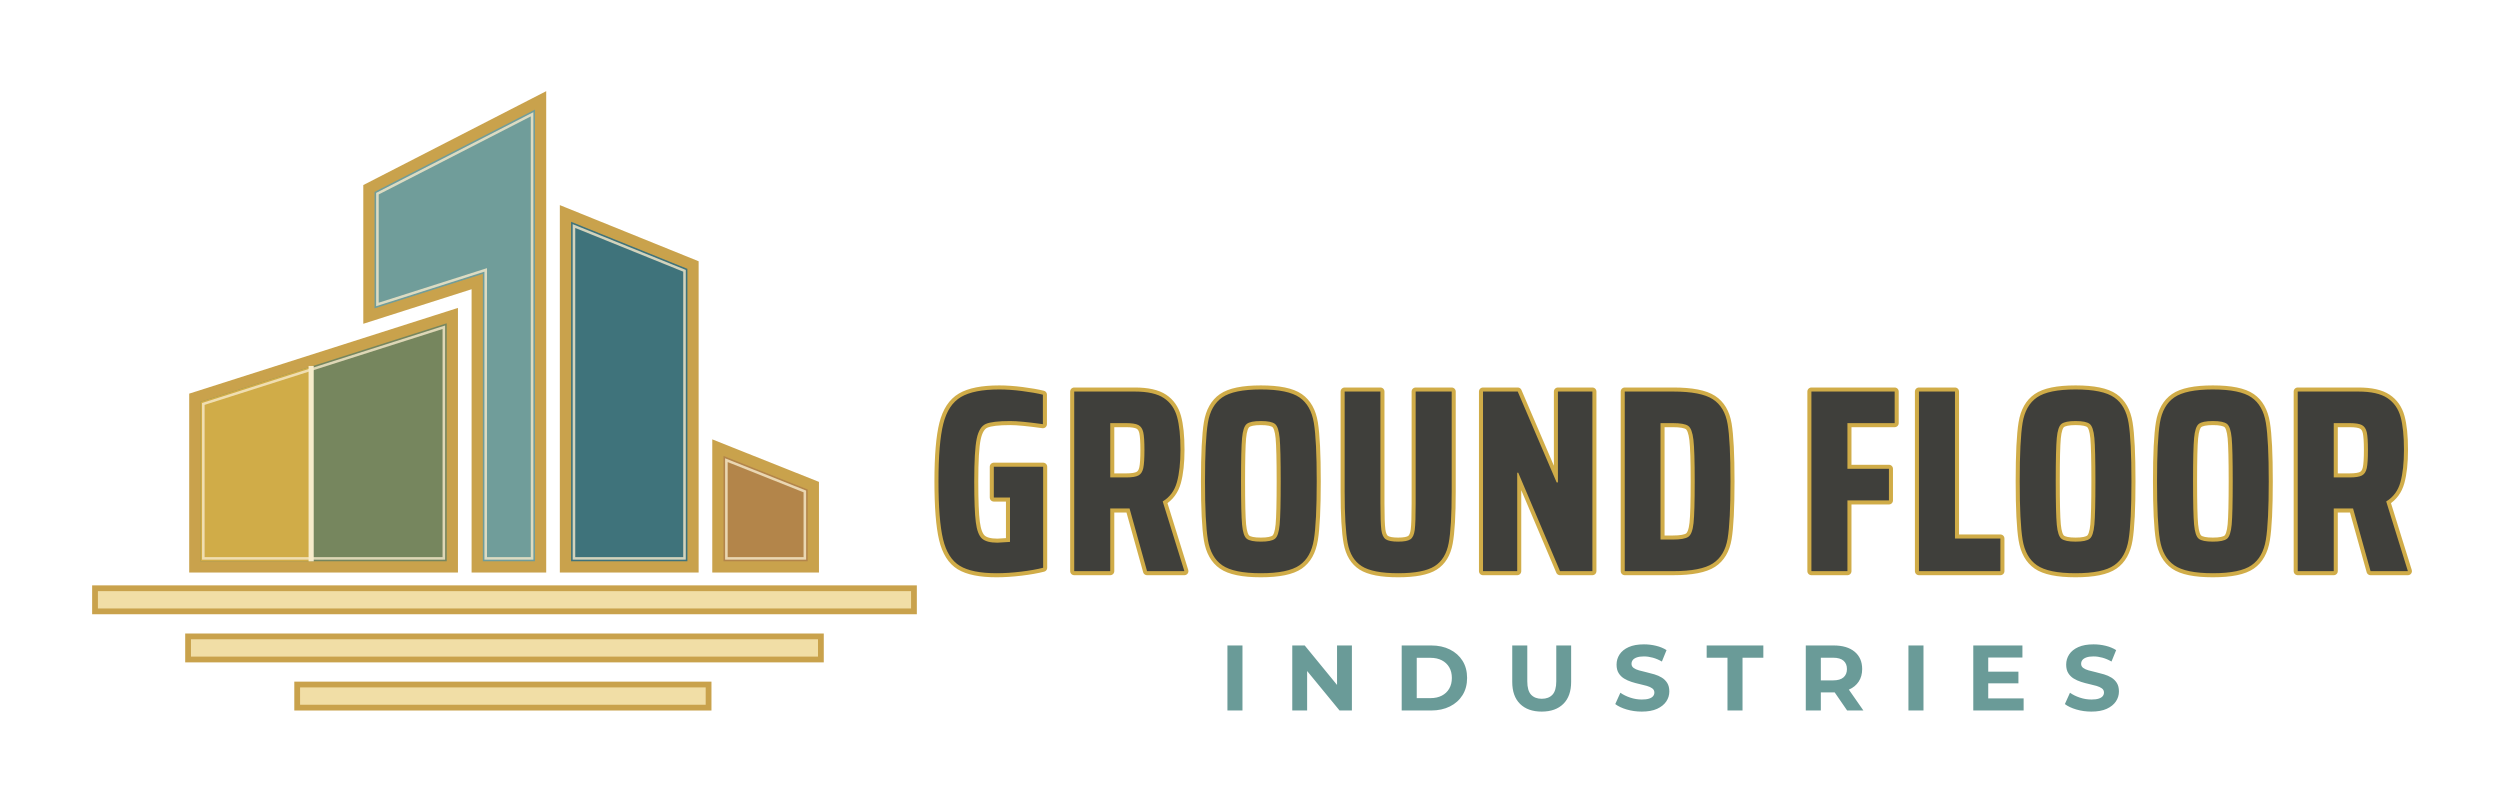
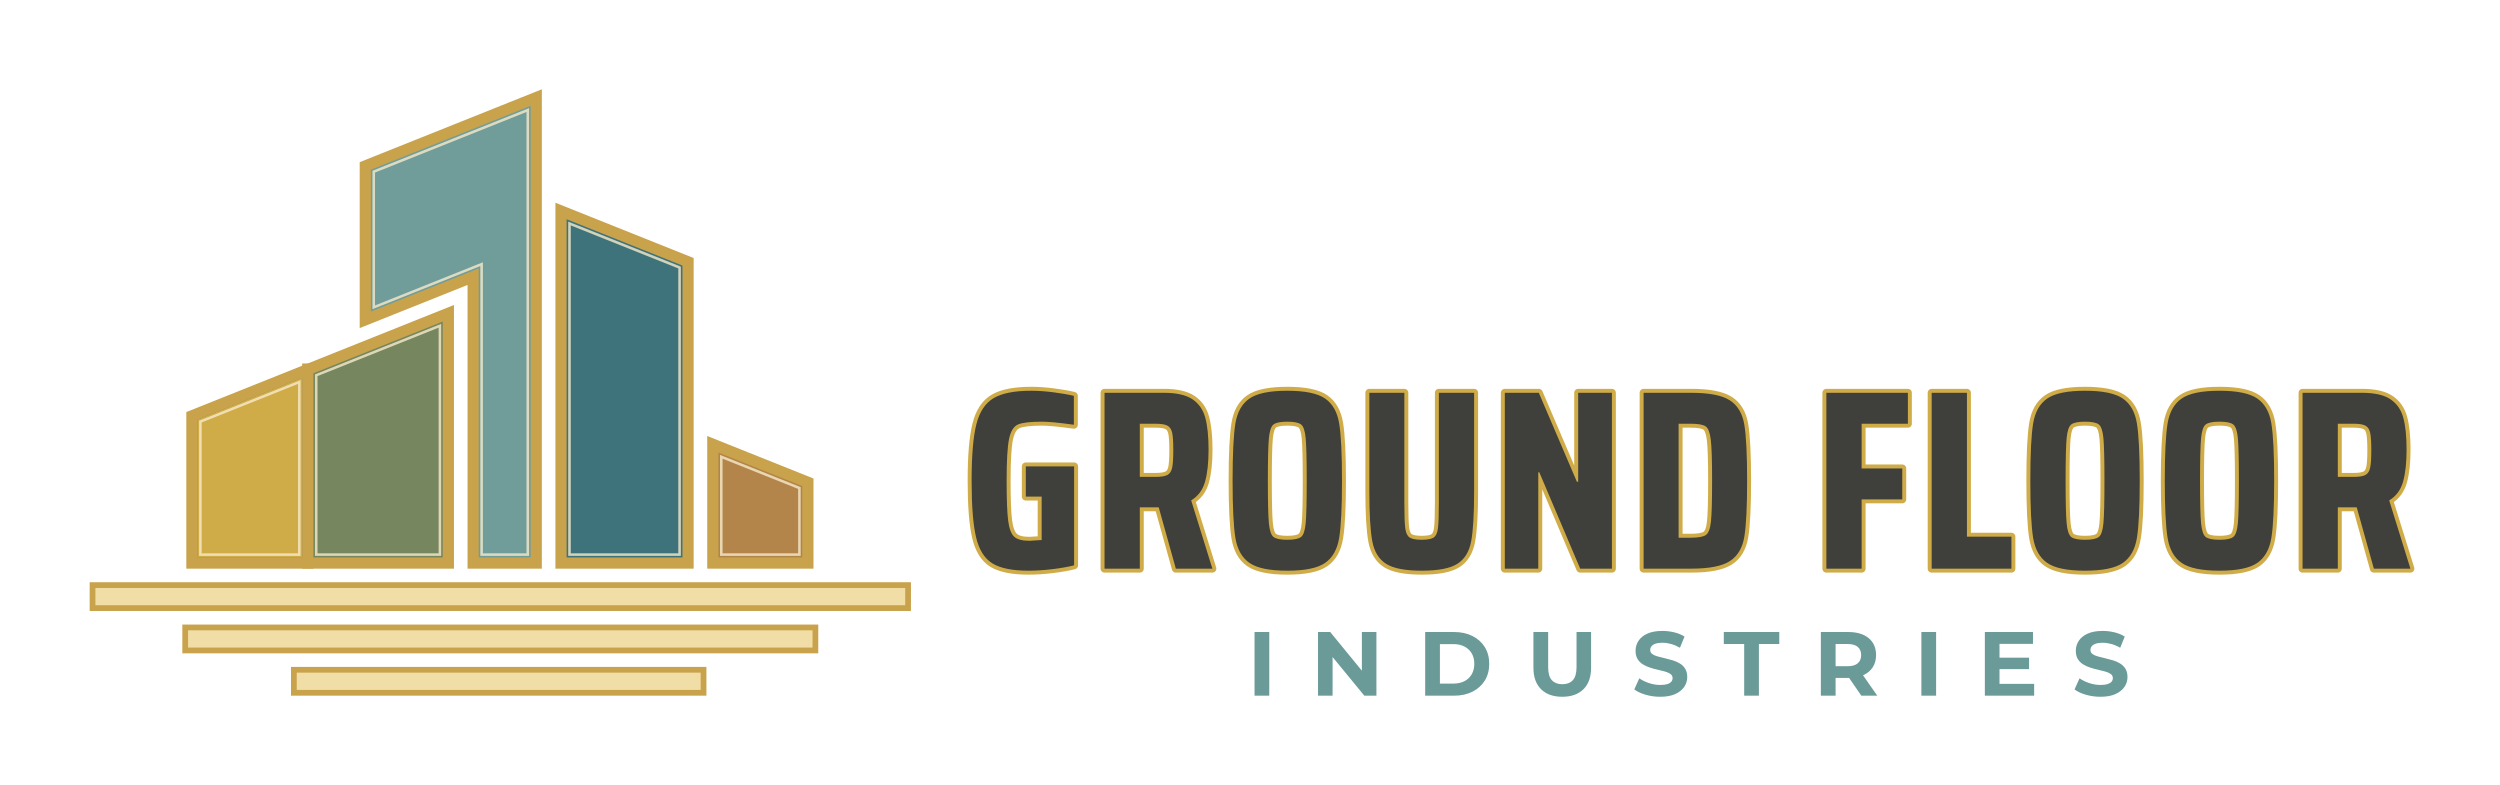
- <svg xmlns="http://www.w3.org/2000/svg" viewBox="0 0 657.5 211.0" width="658" height="211" role="img" aria-label="Ground Floor Industries">
-   <g transform="translate(24,24) scale(0.8446)">
-     <polygon points="86.25,30.32 86.25,70.09 120.00,59.32 120.00,148.25 139.75,148.25 139.75,2.86" fill="#709D9A" stroke="#C9A24C" stroke-width="3.5" stroke-linejoin="miter" />
-     <polygon points="88.90,31.94 88.90,66.46 122.65,55.69 122.65,145.60 137.10,145.60 137.10,7.20" fill="none" stroke="#F7EBCB" stroke-width="0.8" stroke-opacity="0.8" stroke-linejoin="miter" />
-     <polygon points="147.50,38.10 147.50,148.25 187.25,148.25 187.25,54.18" fill="#3F737B" stroke="#C9A24C" stroke-width="3.5" stroke-linejoin="miter" />
-     <polygon points="150.15,42.03 150.15,145.60 184.60,145.60 184.60,55.97" fill="none" stroke="#F7EBCB" stroke-width="0.8" stroke-opacity="0.8" stroke-linejoin="miter" />
-     <polygon points="195.00,111.08 195.00,148.25 224.75,148.25 224.75,122.94" fill="#B3854A" stroke="#C9A24C" stroke-width="3.5" stroke-linejoin="miter" />
-     <polygon points="197.65,114.99 197.65,145.60 222.10,145.60 222.10,124.73" fill="none" stroke="#F7EBCB" stroke-width="0.8" stroke-opacity="0.8" stroke-linejoin="miter" />
-     <polygon points="32.00,95.53 32.00,148.25 112.25,148.25 112.25,69.93" fill="#76865E" stroke="#C9A24C" stroke-width="3.5" stroke-linejoin="miter" />
-     <polygon points="33.75,146.50 68.25,146.50 68.25,85.80 33.75,96.81" fill="#D0AC48" />
-     <polygon points="34.65,97.46 34.65,145.60 109.60,145.60 109.60,73.56" fill="none" stroke="#F7EBCB" stroke-width="0.8" stroke-opacity="0.8" stroke-linejoin="miter" />
-     <line x1="68.25" y1="85.63" x2="68.25" y2="146.50" stroke="#F7EBCB" stroke-width="1.6" />
-     <rect x="0.90" y="154.90" width="255.20" height="7.20" fill="#F1DEA6" stroke="#C9A24C" stroke-width="1.8" />
-     <rect x="29.90" y="169.90" width="197.20" height="7.20" fill="#F1DEA6" stroke="#C9A24C" stroke-width="1.8" />
-     <rect x="63.90" y="184.90" width="128.20" height="7.20" fill="#F1DEA6" stroke="#C9A24C" stroke-width="1.8" />
+ <svg xmlns="http://www.w3.org/2000/svg" viewBox="0 0 671.8 211.0" width="672" height="211" role="img" aria-label="Ground Floor Industries">
+   <g transform="translate(24,24) scale(0.859)">
+     <polygon points="86.25,23.98 86.25,72.14 120.00,58.64 120.00,148.25 139.75,148.25 139.75,2.58" fill="#709D9A" stroke="#C9A24C" stroke-width="3.5" stroke-linejoin="miter" />
+     <polygon points="88.90,25.78 88.90,68.22 122.65,54.72 122.65,145.60 137.10,145.60 137.10,6.50" fill="none" stroke="#F7EBCB" stroke-width="0.8" stroke-opacity="0.8" stroke-linejoin="miter" />
+     <polygon points="147.50,38.08 147.50,148.25 187.25,148.25 187.25,53.98" fill="#3F737B" stroke="#C9A24C" stroke-width="3.5" stroke-linejoin="miter" />
+     <polygon points="150.15,42.00 150.15,145.60 184.60,145.60 184.60,55.78" fill="none" stroke="#F7EBCB" stroke-width="0.8" stroke-opacity="0.8" stroke-linejoin="miter" />
+     <polygon points="195.00,111.08 195.00,148.25 224.75,148.25 224.75,122.98" fill="#B3854A" stroke="#C9A24C" stroke-width="3.5" stroke-linejoin="miter" />
+     <polygon points="197.65,115.00 197.65,145.60 222.10,145.60 222.10,124.78" fill="none" stroke="#F7EBCB" stroke-width="0.8" stroke-opacity="0.8" stroke-linejoin="miter" />
+     <polygon points="32.00,102.18 32.00,148.25 112.25,148.25 112.25,70.08" fill="#76865E" stroke="#C9A24C" stroke-width="3.5" stroke-linejoin="miter" />
+     <polygon points="33.75,103.37 33.75,146.50 66.50,146.50 66.50,90.27" fill="#D0AC48" />
+     <line x1="68.25" y1="85.80" x2="68.25" y2="150.00" stroke="#C9A24C" stroke-width="3.5" />
+     <polygon points="34.65,103.98 34.65,145.60 65.60,145.60 65.60,91.60" fill="none" stroke="#F7EBCB" stroke-width="0.8" stroke-opacity="0.8" stroke-linejoin="miter" />
+     <polygon points="109.60,145.60 109.60,74.00 70.90,89.48 70.90,145.60" fill="none" stroke="#F7EBCB" stroke-width="0.8" stroke-opacity="0.8" stroke-linejoin="miter" />
+     <rect x="0.90" y="155.15" width="255.20" height="7.20" fill="#F1DEA6" stroke="#C9A24C" stroke-width="1.8" />
+     <rect x="29.90" y="168.40" width="197.20" height="7.20" fill="#F1DEA6" stroke="#C9A24C" stroke-width="1.8" />
+     <rect x="63.90" y="181.65" width="128.20" height="7.20" fill="#F1DEA6" stroke="#C9A24C" stroke-width="1.8" />
  </g>
  <g transform="translate(24,24)">
-     <path d="M237.323 106.95V98.842H250.308V125.432Q247.903 126.05 244.468 126.462Q241.033 126.875 238.078 126.875Q231.551 126.875 228.356 124.917Q225.162 122.958 223.959 117.908Q222.757 112.859 222.757 102.69Q222.757 92.59 224.028 87.54Q225.299 82.49 228.666 80.498Q232.032 78.505 238.765 78.505Q241.514 78.505 244.743 78.918Q247.972 79.33 250.239 79.879V87.643Q244.331 86.819 241.651 86.819Q236.979 86.819 235.227 87.575Q233.475 88.33 232.822 91.457Q232.17 94.583 232.17 102.69Q232.17 110.248 232.582 113.443Q232.994 116.637 234.196 117.737Q235.399 118.836 238.284 118.836Q238.903 118.836 241.582 118.63V106.95Z M277.653 126.325 273.05 109.835H267.966V126.325H258.484V79.055H274.424Q279.508 79.055 282.085 80.773Q284.661 82.49 285.554 85.72Q286.448 88.949 286.448 94.377Q286.448 99.53 285.52 102.896Q284.593 106.263 281.776 107.98L287.478 126.325ZM276.966 94.445Q276.966 91.147 276.657 89.773Q276.348 88.399 275.386 87.884Q274.424 87.368 272.157 87.368H267.966V101.659H272.157Q274.424 101.659 275.386 101.144Q276.348 100.629 276.657 99.22Q276.966 97.812 276.966 94.445Z M292.906 102.69Q292.906 91.903 293.662 87.3Q294.418 82.696 297.441 80.601Q300.464 78.505 307.609 78.505Q314.755 78.505 317.778 80.601Q320.801 82.696 321.557 87.3Q322.312 91.903 322.312 102.69Q322.312 113.408 321.557 118.046Q320.801 122.684 317.778 124.779Q314.755 126.875 307.609 126.875Q300.464 126.875 297.441 124.779Q294.418 122.684 293.662 118.046Q292.906 113.408 292.906 102.69ZM312.831 102.69Q312.831 94.239 312.556 91.285Q312.281 88.33 311.319 87.575Q310.357 86.819 307.609 86.819Q304.861 86.819 303.899 87.575Q302.937 88.33 302.662 91.285Q302.388 94.239 302.388 102.69Q302.388 111.141 302.662 114.095Q302.937 117.05 303.899 117.805Q304.861 118.561 307.609 118.561Q310.357 118.561 311.319 117.805Q312.281 117.05 312.556 114.095Q312.831 111.141 312.831 102.69Z M357.834 79.055V105.37Q357.834 114.714 357.043 118.939Q356.253 123.165 353.333 125.02Q350.413 126.875 343.749 126.875Q337.084 126.875 334.164 125.02Q331.244 123.165 330.454 118.939Q329.664 114.714 329.664 105.37V79.055H339.077V108.53Q339.077 113.546 339.317 115.435Q339.558 117.324 340.485 117.943Q341.413 118.561 343.749 118.561Q346.085 118.561 346.978 117.943Q347.871 117.324 348.112 115.469Q348.352 113.614 348.352 108.53V79.055Z M386.347 126.325 375.354 100.423H375.079V126.325H366.078V79.055H375.216L385.454 102.965H385.797V79.055H394.866V126.325Z M403.386 79.055H416.165Q423.448 79.055 426.574 81.082Q429.7 83.109 430.456 87.609Q431.212 92.109 431.212 102.69Q431.212 113.271 430.456 117.771Q429.7 122.271 426.574 124.298Q423.448 126.325 416.165 126.325H403.386ZM416.028 118.012Q419.051 118.012 420.116 117.29Q421.181 116.569 421.49 113.683Q421.799 110.797 421.799 102.69Q421.799 94.651 421.456 91.731Q421.112 88.811 420.082 88.09Q419.051 87.368 416.028 87.368H412.799V118.012Z  M452.511 126.325V79.055H474.428V87.368H461.992V99.392H472.917V107.706H461.992V126.325Z M480.818 126.325V79.055H490.3V117.737H502.254V126.325Z M507.339 102.69Q507.339 91.903 508.094 87.3Q508.85 82.696 511.873 80.601Q514.896 78.505 522.042 78.505Q529.187 78.505 532.21 80.601Q535.233 82.696 535.989 87.3Q536.745 91.903 536.745 102.69Q536.745 113.408 535.989 118.046Q535.233 122.684 532.21 124.779Q529.187 126.875 522.042 126.875Q514.896 126.875 511.873 124.779Q508.85 122.684 508.094 118.046Q507.339 113.408 507.339 102.69ZM527.264 102.69Q527.264 94.239 526.989 91.285Q526.714 88.33 525.752 87.575Q524.79 86.819 522.042 86.819Q519.294 86.819 518.332 87.575Q517.37 88.33 517.095 91.285Q516.82 94.239 516.82 102.69Q516.82 111.141 517.095 114.095Q517.37 117.05 518.332 117.805Q519.294 118.561 522.042 118.561Q524.79 118.561 525.752 117.805Q526.714 117.05 526.989 114.095Q527.264 111.141 527.264 102.69Z M543.478 102.69Q543.478 91.903 544.234 87.3Q544.99 82.696 548.013 80.601Q551.036 78.505 558.181 78.505Q565.327 78.505 568.35 80.601Q571.373 82.696 572.129 87.3Q572.885 91.903 572.885 102.69Q572.885 113.408 572.129 118.046Q571.373 122.684 568.35 124.779Q565.327 126.875 558.181 126.875Q551.036 126.875 548.013 124.779Q544.99 122.684 544.234 118.046Q543.478 113.408 543.478 102.69ZM563.403 102.69Q563.403 94.239 563.128 91.285Q562.853 88.33 561.892 87.575Q560.93 86.819 558.181 86.819Q555.433 86.819 554.471 87.575Q553.509 88.33 553.235 91.285Q552.96 94.239 552.96 102.69Q552.96 111.141 553.235 114.095Q553.509 117.05 554.471 117.805Q555.433 118.561 558.181 118.561Q560.93 118.561 561.892 117.805Q562.853 117.05 563.128 114.095Q563.403 111.141 563.403 102.69Z M599.68 126.325 595.077 109.835H589.992V126.325H580.511V79.055H596.451Q601.535 79.055 604.112 80.773Q606.688 82.49 607.581 85.72Q608.475 88.949 608.475 94.377Q608.475 99.53 607.547 102.896Q606.619 106.263 603.802 107.98L609.505 126.325ZM598.993 94.445Q598.993 91.147 598.684 89.773Q598.375 88.399 597.413 87.884Q596.451 87.368 594.184 87.368H589.992V101.659H594.184Q596.451 101.659 597.413 101.144Q598.375 100.629 598.684 99.22Q598.993 97.812 598.993 94.445Z" fill="#3F3F3B" stroke="#D0AC48" stroke-width="2.13" stroke-linejoin="round" paint-order="stroke" />
-     <path d="M298.808 163.0V145.885H302.769V163.0Z M315.874 163.0V145.885H319.15L327.659 156.276V145.885H331.571V163.0H328.319L319.786 152.609V163.0Z M344.676 163.0V145.885H352.451Q355.238 145.885 357.365 146.949Q359.493 148.012 360.691 149.919Q361.889 151.826 361.889 154.442Q361.889 157.034 360.691 158.954Q359.493 160.873 357.365 161.936Q355.238 163.0 352.451 163.0ZM348.637 159.748H352.255Q353.967 159.748 355.226 159.1Q356.485 158.452 357.182 157.254Q357.879 156.056 357.879 154.442Q357.879 152.804 357.182 151.619Q356.485 150.433 355.226 149.785Q353.967 149.137 352.255 149.137H348.637Z M381.522 163.293Q377.879 163.293 375.825 161.264Q373.771 159.235 373.771 155.469V145.885H377.732V155.323Q377.732 157.768 378.735 158.844Q379.737 159.919 381.546 159.919Q383.356 159.919 384.358 158.844Q385.361 157.768 385.361 155.323V145.885H389.273V155.469Q389.273 159.235 387.219 161.264Q385.165 163.293 381.522 163.293Z M407.855 163.293Q405.801 163.293 403.918 162.743Q402.036 162.193 400.886 161.313L402.231 158.33Q403.331 159.112 404.835 159.614Q406.339 160.115 407.879 160.115Q409.053 160.115 409.774 159.883Q410.495 159.65 410.838 159.235Q411.18 158.819 411.18 158.281Q411.18 157.597 410.642 157.193Q410.104 156.79 409.224 156.533Q408.344 156.276 407.28 156.044Q406.216 155.812 405.153 155.469Q404.089 155.127 403.209 154.589Q402.329 154.051 401.779 153.171Q401.229 152.291 401.229 150.922Q401.229 149.455 402.023 148.244Q402.818 147.034 404.419 146.313Q406.021 145.592 408.441 145.592Q410.055 145.592 411.62 145.971Q413.185 146.35 414.383 147.108L413.16 150.115Q411.962 149.43 410.764 149.1Q409.566 148.77 408.417 148.77Q407.268 148.77 406.534 149.039Q405.801 149.308 405.483 149.736Q405.165 150.164 405.165 150.726Q405.165 151.386 405.703 151.79Q406.241 152.193 407.121 152.438Q408.001 152.682 409.065 152.927Q410.128 153.171 411.192 153.489Q412.256 153.807 413.136 154.345Q414.016 154.883 414.566 155.763Q415.116 156.643 415.116 157.988Q415.116 159.43 414.309 160.628Q413.503 161.826 411.901 162.56Q410.3 163.293 407.855 163.293Z M430.422 163.0V149.112H424.945V145.885H439.86V149.112H434.383V163.0Z M451.033 163.0V145.885H458.344Q461.914 145.885 463.894 147.535Q465.874 149.186 465.874 152.095Q465.874 154.002 464.97 155.384Q464.065 156.765 462.403 157.499Q462.378 157.499 462.378 157.523L466.192 163.0H461.914L458.637 158.232Q458.539 158.232 458.442 158.232H454.994V163.0ZM454.994 155.078H458.222Q460.055 155.078 460.96 154.284Q461.865 153.489 461.865 152.095Q461.865 150.677 460.96 149.895Q460.055 149.112 458.222 149.112H454.994Z M478.051 163.0V145.885H482.011V163.0Z M495.117 163.0V145.885H508.051V149.064H499.053V152.78H506.999V155.861H499.053V159.822H508.369V163.0Z M526.193 163.293Q524.139 163.293 522.256 162.743Q520.374 162.193 519.224 161.313L520.569 158.33Q521.669 159.112 523.173 159.614Q524.677 160.115 526.217 160.115Q527.391 160.115 528.112 159.883Q528.833 159.65 529.176 159.235Q529.518 158.819 529.518 158.281Q529.518 157.597 528.98 157.193Q528.442 156.79 527.562 156.533Q526.682 156.276 525.618 156.044Q524.554 155.812 523.491 155.469Q522.427 155.127 521.547 154.589Q520.667 154.051 520.117 153.171Q519.567 152.291 519.567 150.922Q519.567 149.455 520.361 148.244Q521.156 147.034 522.757 146.313Q524.359 145.592 526.779 145.592Q528.393 145.592 529.958 145.971Q531.523 146.35 532.721 147.108L531.498 150.115Q530.3 149.43 529.102 149.1Q527.904 148.77 526.755 148.77Q525.606 148.77 524.872 149.039Q524.139 149.308 523.821 149.736Q523.503 150.164 523.503 150.726Q523.503 151.386 524.041 151.79Q524.579 152.193 525.459 152.438Q526.339 152.682 527.403 152.927Q528.466 153.171 529.53 153.489Q530.594 153.807 531.474 154.345Q532.354 154.883 532.904 155.763Q533.454 156.643 533.454 157.988Q533.454 159.43 532.647 160.628Q531.841 161.826 530.239 162.56Q528.638 163.293 526.193 163.293Z" fill="#6A9B98" />
+     <path d="M251.635 109.479V101.371H264.621V127.961Q262.216 128.579 258.781 128.991Q255.345 129.403 252.391 129.403Q245.864 129.403 242.669 127.445Q239.474 125.487 238.272 120.437Q237.069 115.387 237.069 105.219Q237.069 95.119 238.341 90.069Q239.612 85.019 242.978 83.027Q246.345 81.034 253.078 81.034Q255.826 81.034 259.055 81.446Q262.285 81.859 264.552 82.408V90.172Q258.643 89.348 255.964 89.348Q251.292 89.348 249.54 90.103Q247.788 90.859 247.135 93.985Q246.482 97.111 246.482 105.219Q246.482 112.776 246.894 115.971Q247.307 119.166 248.509 120.265Q249.711 121.365 252.597 121.365Q253.215 121.365 255.895 121.159V109.479Z M291.966 128.854 287.363 112.364H282.278V128.854H272.797V81.584H288.737Q293.821 81.584 296.397 83.301Q298.974 85.019 299.867 88.248Q300.76 91.477 300.76 96.905Q300.76 102.058 299.833 105.425Q298.905 108.791 296.088 110.509L301.791 128.854ZM291.279 96.974Q291.279 93.676 290.97 92.302Q290.66 90.928 289.699 90.413Q288.737 89.897 286.469 89.897H282.278V104.188H286.469Q288.737 104.188 289.699 103.673Q290.66 103.158 290.97 101.749Q291.279 100.341 291.279 96.974Z M307.219 105.219Q307.219 94.432 307.974 89.829Q308.73 85.225 311.753 83.13Q314.776 81.034 321.922 81.034Q329.067 81.034 332.09 83.13Q335.113 85.225 335.869 89.829Q336.625 94.432 336.625 105.219Q336.625 115.937 335.869 120.575Q335.113 125.212 332.09 127.308Q329.067 129.403 321.922 129.403Q314.776 129.403 311.753 127.308Q308.73 125.212 307.974 120.575Q307.219 115.937 307.219 105.219ZM327.144 105.219Q327.144 96.768 326.869 93.813Q326.594 90.859 325.632 90.103Q324.67 89.348 321.922 89.348Q319.174 89.348 318.212 90.103Q317.25 90.859 316.975 93.813Q316.7 96.768 316.7 105.219Q316.7 113.67 316.975 116.624Q317.25 119.578 318.212 120.334Q319.174 121.09 321.922 121.09Q324.67 121.09 325.632 120.334Q326.594 119.578 326.869 116.624Q327.144 113.67 327.144 105.219Z M372.146 81.584V107.898Q372.146 117.242 371.356 121.468Q370.566 125.693 367.646 127.548Q364.726 129.403 358.061 129.403Q351.397 129.403 348.477 127.548Q345.557 125.693 344.767 121.468Q343.977 117.242 343.977 107.898V81.584H353.389V111.059Q353.389 116.074 353.63 117.964Q353.87 119.853 354.798 120.472Q355.725 121.09 358.061 121.09Q360.397 121.09 361.291 120.472Q362.184 119.853 362.424 117.998Q362.665 116.143 362.665 111.059V81.584Z M400.659 128.854 389.666 102.951H389.392V128.854H380.391V81.584H389.529L399.766 105.494H400.11V81.584H409.179V128.854Z M417.699 81.584H430.478Q437.761 81.584 440.887 83.611Q444.013 85.637 444.769 90.138Q445.525 94.638 445.525 105.219Q445.525 115.8 444.769 120.3Q444.013 124.8 440.887 126.827Q437.761 128.854 430.478 128.854H417.699ZM430.341 120.54Q433.364 120.54 434.429 119.819Q435.494 119.097 435.803 116.212Q436.112 113.326 436.112 105.219Q436.112 97.18 435.768 94.26Q435.425 91.34 434.394 90.619Q433.364 89.897 430.341 89.897H427.111V120.54Z  M466.824 128.854V81.584H488.741V89.897H476.305V101.921H487.229V110.234H476.305V128.854Z M495.131 128.854V81.584H504.612V120.265H516.567V128.854Z M521.651 105.219Q521.651 94.432 522.407 89.829Q523.163 85.225 526.186 83.13Q529.209 81.034 536.354 81.034Q543.5 81.034 546.523 83.13Q549.546 85.225 550.302 89.829Q551.058 94.432 551.058 105.219Q551.058 115.937 550.302 120.575Q549.546 125.212 546.523 127.308Q543.5 129.403 536.354 129.403Q529.209 129.403 526.186 127.308Q523.163 125.212 522.407 120.575Q521.651 115.937 521.651 105.219ZM541.576 105.219Q541.576 96.768 541.301 93.813Q541.027 90.859 540.065 90.103Q539.103 89.348 536.354 89.348Q533.606 89.348 532.644 90.103Q531.682 90.859 531.408 93.813Q531.133 96.768 531.133 105.219Q531.133 113.67 531.408 116.624Q531.682 119.578 532.644 120.334Q533.606 121.09 536.354 121.09Q539.103 121.09 540.065 120.334Q541.027 119.578 541.301 116.624Q541.576 113.67 541.576 105.219Z M557.791 105.219Q557.791 94.432 558.547 89.829Q559.302 85.225 562.326 83.13Q565.349 81.034 572.494 81.034Q579.64 81.034 582.663 83.13Q585.686 85.225 586.441 89.829Q587.197 94.432 587.197 105.219Q587.197 115.937 586.441 120.575Q585.686 125.212 582.663 127.308Q579.64 129.403 572.494 129.403Q565.349 129.403 562.326 127.308Q559.302 125.212 558.547 120.575Q557.791 115.937 557.791 105.219ZM577.716 105.219Q577.716 96.768 577.441 93.813Q577.166 90.859 576.204 90.103Q575.242 89.348 572.494 89.348Q569.746 89.348 568.784 90.103Q567.822 90.859 567.547 93.813Q567.272 96.768 567.272 105.219Q567.272 113.67 567.547 116.624Q567.822 119.578 568.784 120.334Q569.746 121.09 572.494 121.09Q575.242 121.09 576.204 120.334Q577.166 119.578 577.441 116.624Q577.716 113.67 577.716 105.219Z M613.993 128.854 609.389 112.364H604.305V128.854H594.824V81.584H610.764Q615.848 81.584 618.424 83.301Q621.001 85.019 621.894 88.248Q622.787 91.477 622.787 96.905Q622.787 102.058 621.86 105.425Q620.932 108.791 618.115 110.509L623.818 128.854ZM613.306 96.974Q613.306 93.676 612.996 92.302Q612.687 90.928 611.725 90.413Q610.764 89.897 608.496 89.897H604.305V104.188H608.496Q610.764 104.188 611.725 103.673Q612.687 103.158 612.996 101.749Q613.306 100.341 613.306 96.974Z" fill="#3F3F3B" stroke="#D0AC48" stroke-width="2.13" stroke-linejoin="round" paint-order="stroke" />
+     <path d="M313.12 163.0V145.885H317.081V163.0Z M330.186 163.0V145.885H333.463L341.971 156.276V145.885H345.883V163.0H342.631L334.098 152.609V163.0Z M358.988 163.0V145.885H366.764Q369.551 145.885 371.678 146.949Q373.805 148.012 375.003 149.919Q376.201 151.826 376.201 154.442Q376.201 157.034 375.003 158.954Q373.805 160.873 371.678 161.936Q369.551 163.0 366.764 163.0ZM362.949 159.748H366.568Q368.279 159.748 369.539 159.1Q370.798 158.452 371.495 157.254Q372.191 156.056 372.191 154.442Q372.191 152.804 371.495 151.619Q370.798 150.433 369.539 149.785Q368.279 149.137 366.568 149.137H362.949Z M395.835 163.293Q392.192 163.293 390.138 161.264Q388.084 159.235 388.084 155.469V145.885H392.045V155.323Q392.045 157.768 393.047 158.844Q394.05 159.919 395.859 159.919Q397.668 159.919 398.671 158.844Q399.673 157.768 399.673 155.323V145.885H403.585V155.469Q403.585 159.235 401.531 161.264Q399.478 163.293 395.835 163.293Z M422.167 163.293Q420.113 163.293 418.231 162.743Q416.348 162.193 415.199 161.313L416.544 158.33Q417.644 159.112 419.148 159.614Q420.651 160.115 422.192 160.115Q423.365 160.115 424.087 159.883Q424.808 159.65 425.15 159.235Q425.492 158.819 425.492 158.281Q425.492 157.597 424.955 157.193Q424.417 156.79 423.536 156.533Q422.656 156.276 421.593 156.044Q420.529 155.812 419.466 155.469Q418.402 155.127 417.522 154.589Q416.642 154.051 416.091 153.171Q415.541 152.291 415.541 150.922Q415.541 149.455 416.336 148.244Q417.131 147.034 418.732 146.313Q420.334 145.592 422.754 145.592Q424.368 145.592 425.933 145.971Q427.497 146.35 428.695 147.108L427.473 150.115Q426.275 149.43 425.077 149.1Q423.879 148.77 422.73 148.77Q421.58 148.77 420.847 149.039Q420.113 149.308 419.796 149.736Q419.478 150.164 419.478 150.726Q419.478 151.386 420.016 151.79Q420.554 152.193 421.434 152.438Q422.314 152.682 423.378 152.927Q424.441 153.171 425.505 153.489Q426.568 153.807 427.448 154.345Q428.329 154.883 428.879 155.763Q429.429 156.643 429.429 157.988Q429.429 159.43 428.622 160.628Q427.815 161.826 426.214 162.56Q424.612 163.293 422.167 163.293Z M444.735 163.0V149.112H439.258V145.885H454.172V149.112H448.696V163.0Z M465.346 163.0V145.885H472.657Q476.226 145.885 478.207 147.535Q480.187 149.186 480.187 152.095Q480.187 154.002 479.282 155.384Q478.378 156.765 476.715 157.499Q476.691 157.499 476.691 157.523L480.505 163.0H476.226L472.95 158.232Q472.852 158.232 472.754 158.232H469.307V163.0ZM469.307 155.078H472.534Q474.368 155.078 475.273 154.284Q476.177 153.489 476.177 152.095Q476.177 150.677 475.273 149.895Q474.368 149.112 472.534 149.112H469.307Z M492.363 163.0V145.885H496.324V163.0Z M509.429 163.0V145.885H522.363V149.064H513.366V152.78H521.312V155.861H513.366V159.822H522.681V163.0Z M540.505 163.293Q538.451 163.293 536.569 162.743Q534.686 162.193 533.537 161.313L534.882 158.33Q535.982 159.112 537.486 159.614Q538.989 160.115 540.53 160.115Q541.703 160.115 542.425 159.883Q543.146 159.65 543.488 159.235Q543.83 158.819 543.83 158.281Q543.83 157.597 543.293 157.193Q542.755 156.79 541.874 156.533Q540.994 156.276 539.931 156.044Q538.867 155.812 537.804 155.469Q536.74 155.127 535.86 154.589Q534.98 154.051 534.429 153.171Q533.879 152.291 533.879 150.922Q533.879 149.455 534.674 148.244Q535.469 147.034 537.07 146.313Q538.672 145.592 541.092 145.592Q542.706 145.592 544.271 145.971Q545.835 146.35 547.033 147.108L545.811 150.115Q544.613 149.43 543.415 149.1Q542.217 148.77 541.068 148.77Q539.918 148.77 539.185 149.039Q538.451 149.308 538.134 149.736Q537.816 150.164 537.816 150.726Q537.816 151.386 538.354 151.79Q538.892 152.193 539.772 152.438Q540.652 152.682 541.716 152.927Q542.779 153.171 543.843 153.489Q544.906 153.807 545.786 154.345Q546.667 154.883 547.217 155.763Q547.767 156.643 547.767 157.988Q547.767 159.43 546.96 160.628Q546.153 161.826 544.552 162.56Q542.95 163.293 540.505 163.293Z" fill="#6A9B98" />
  </g>
</svg>
